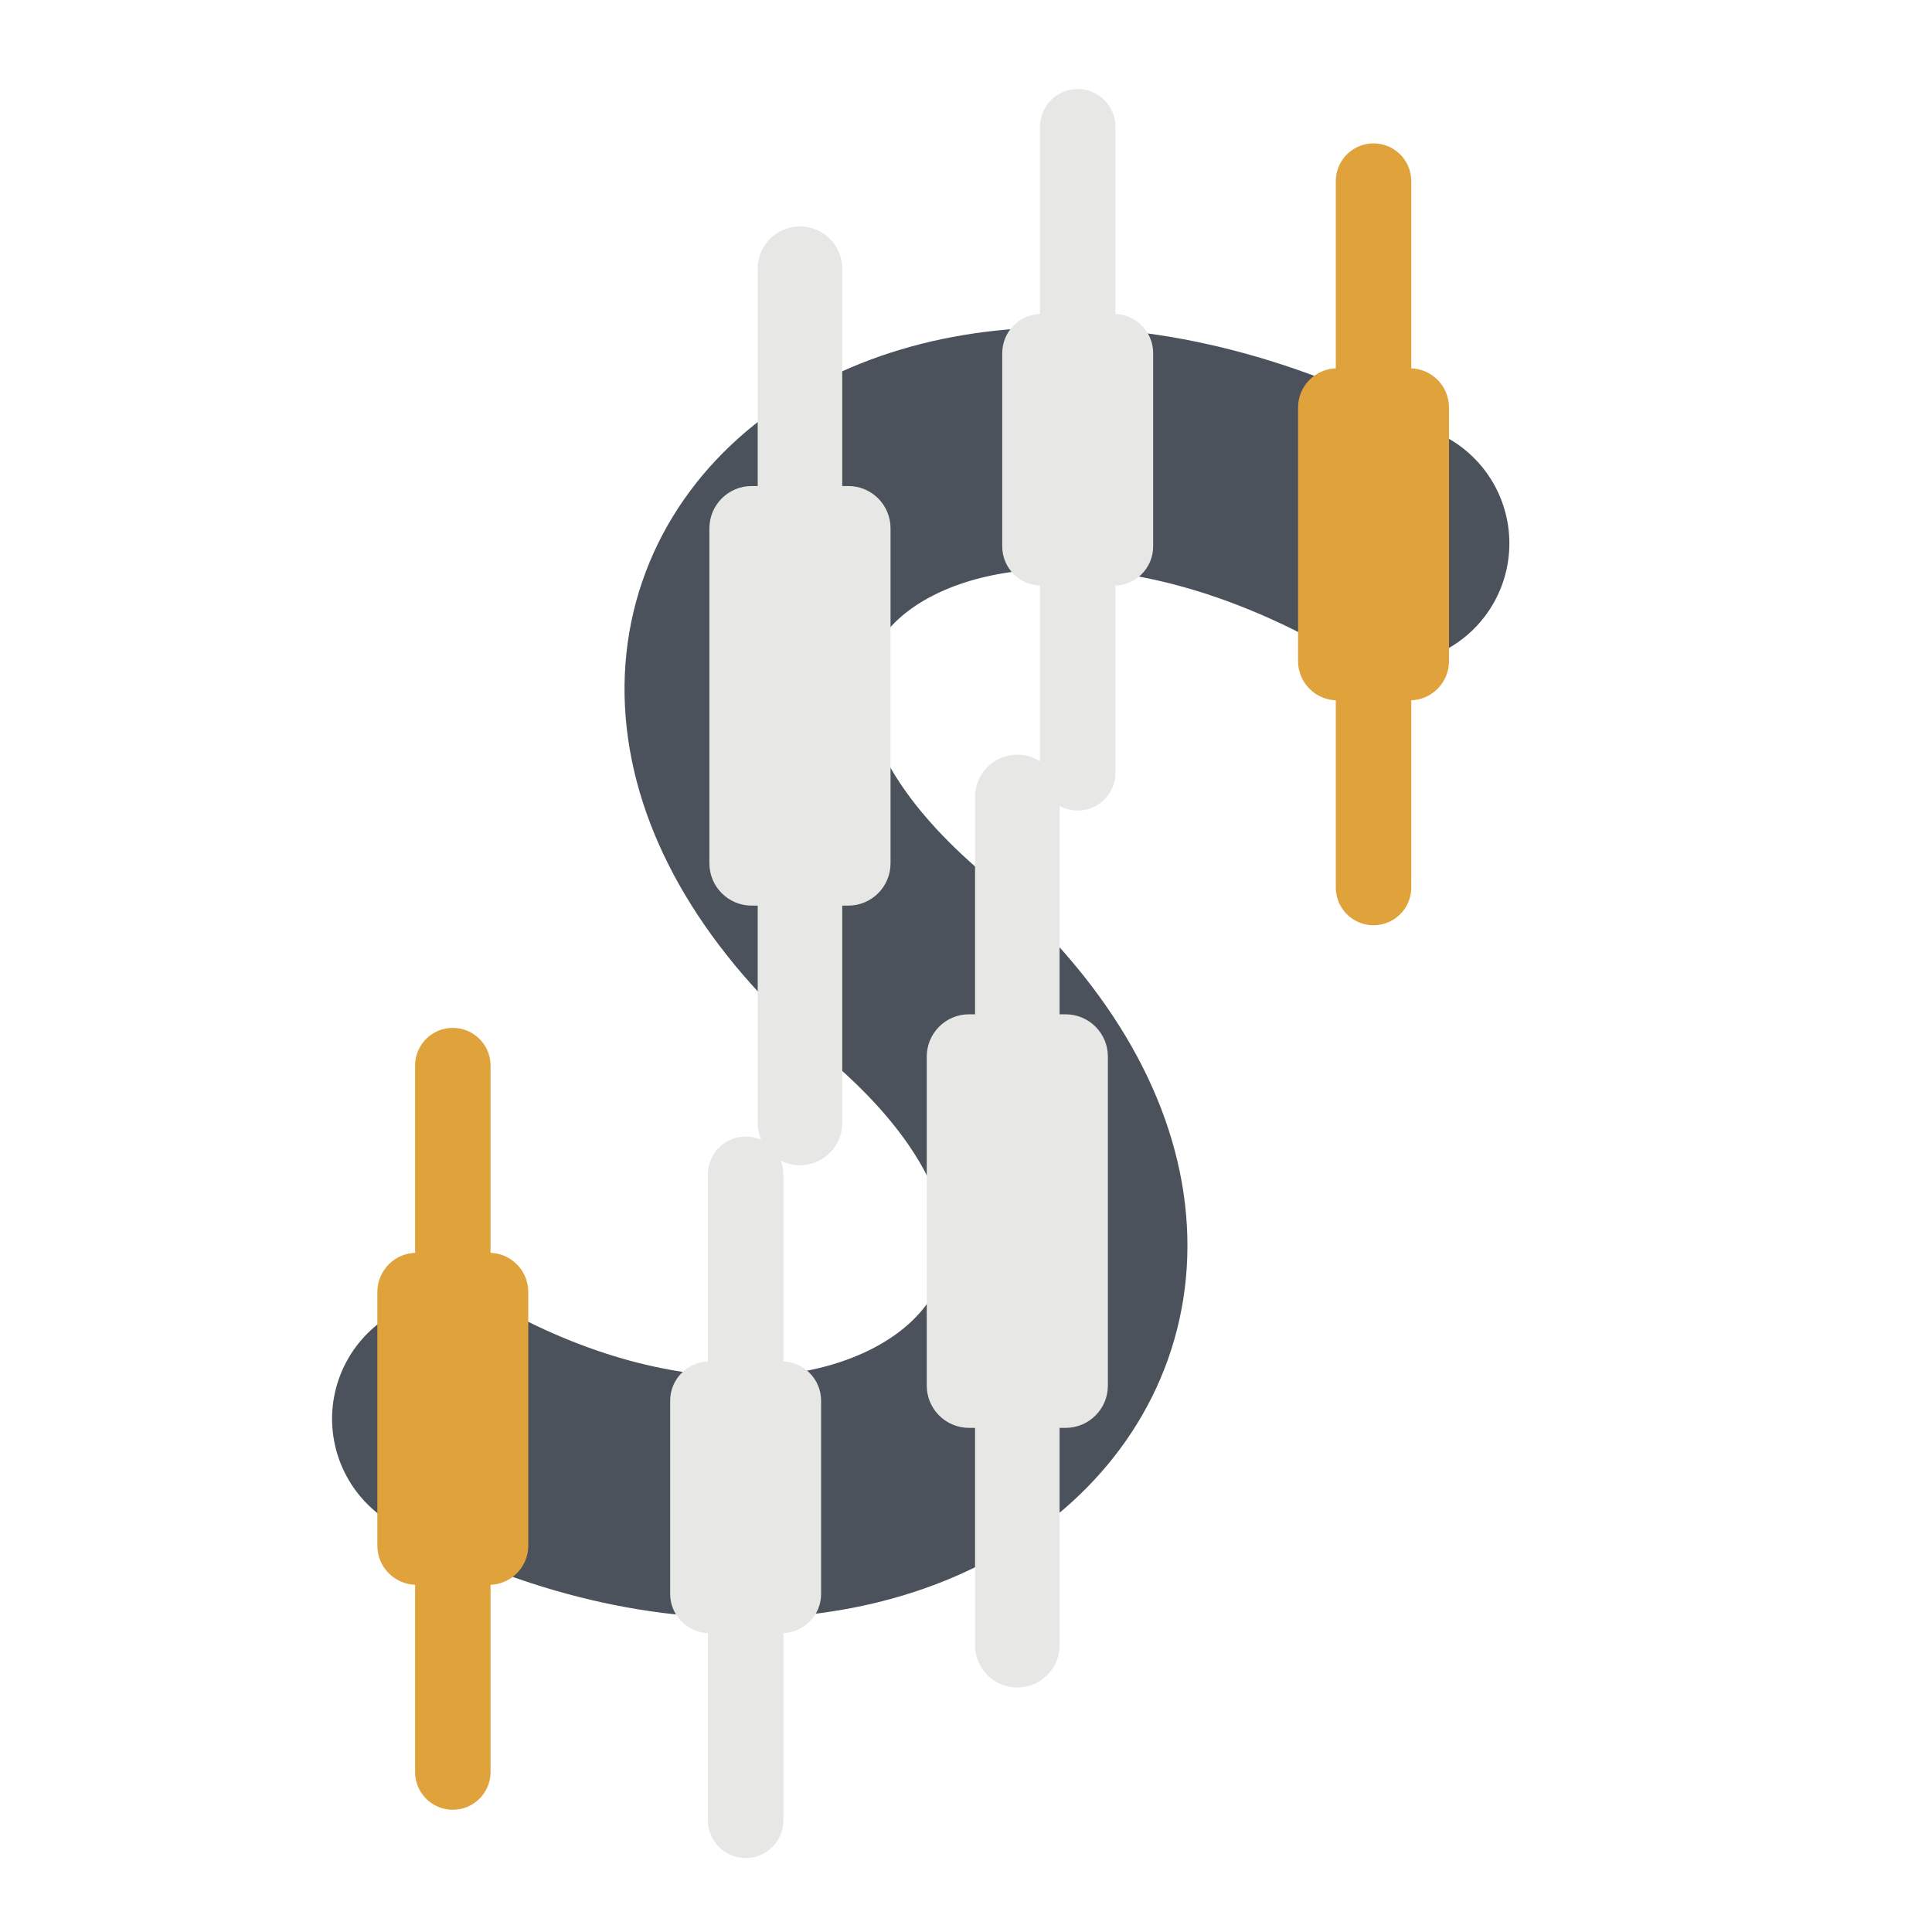
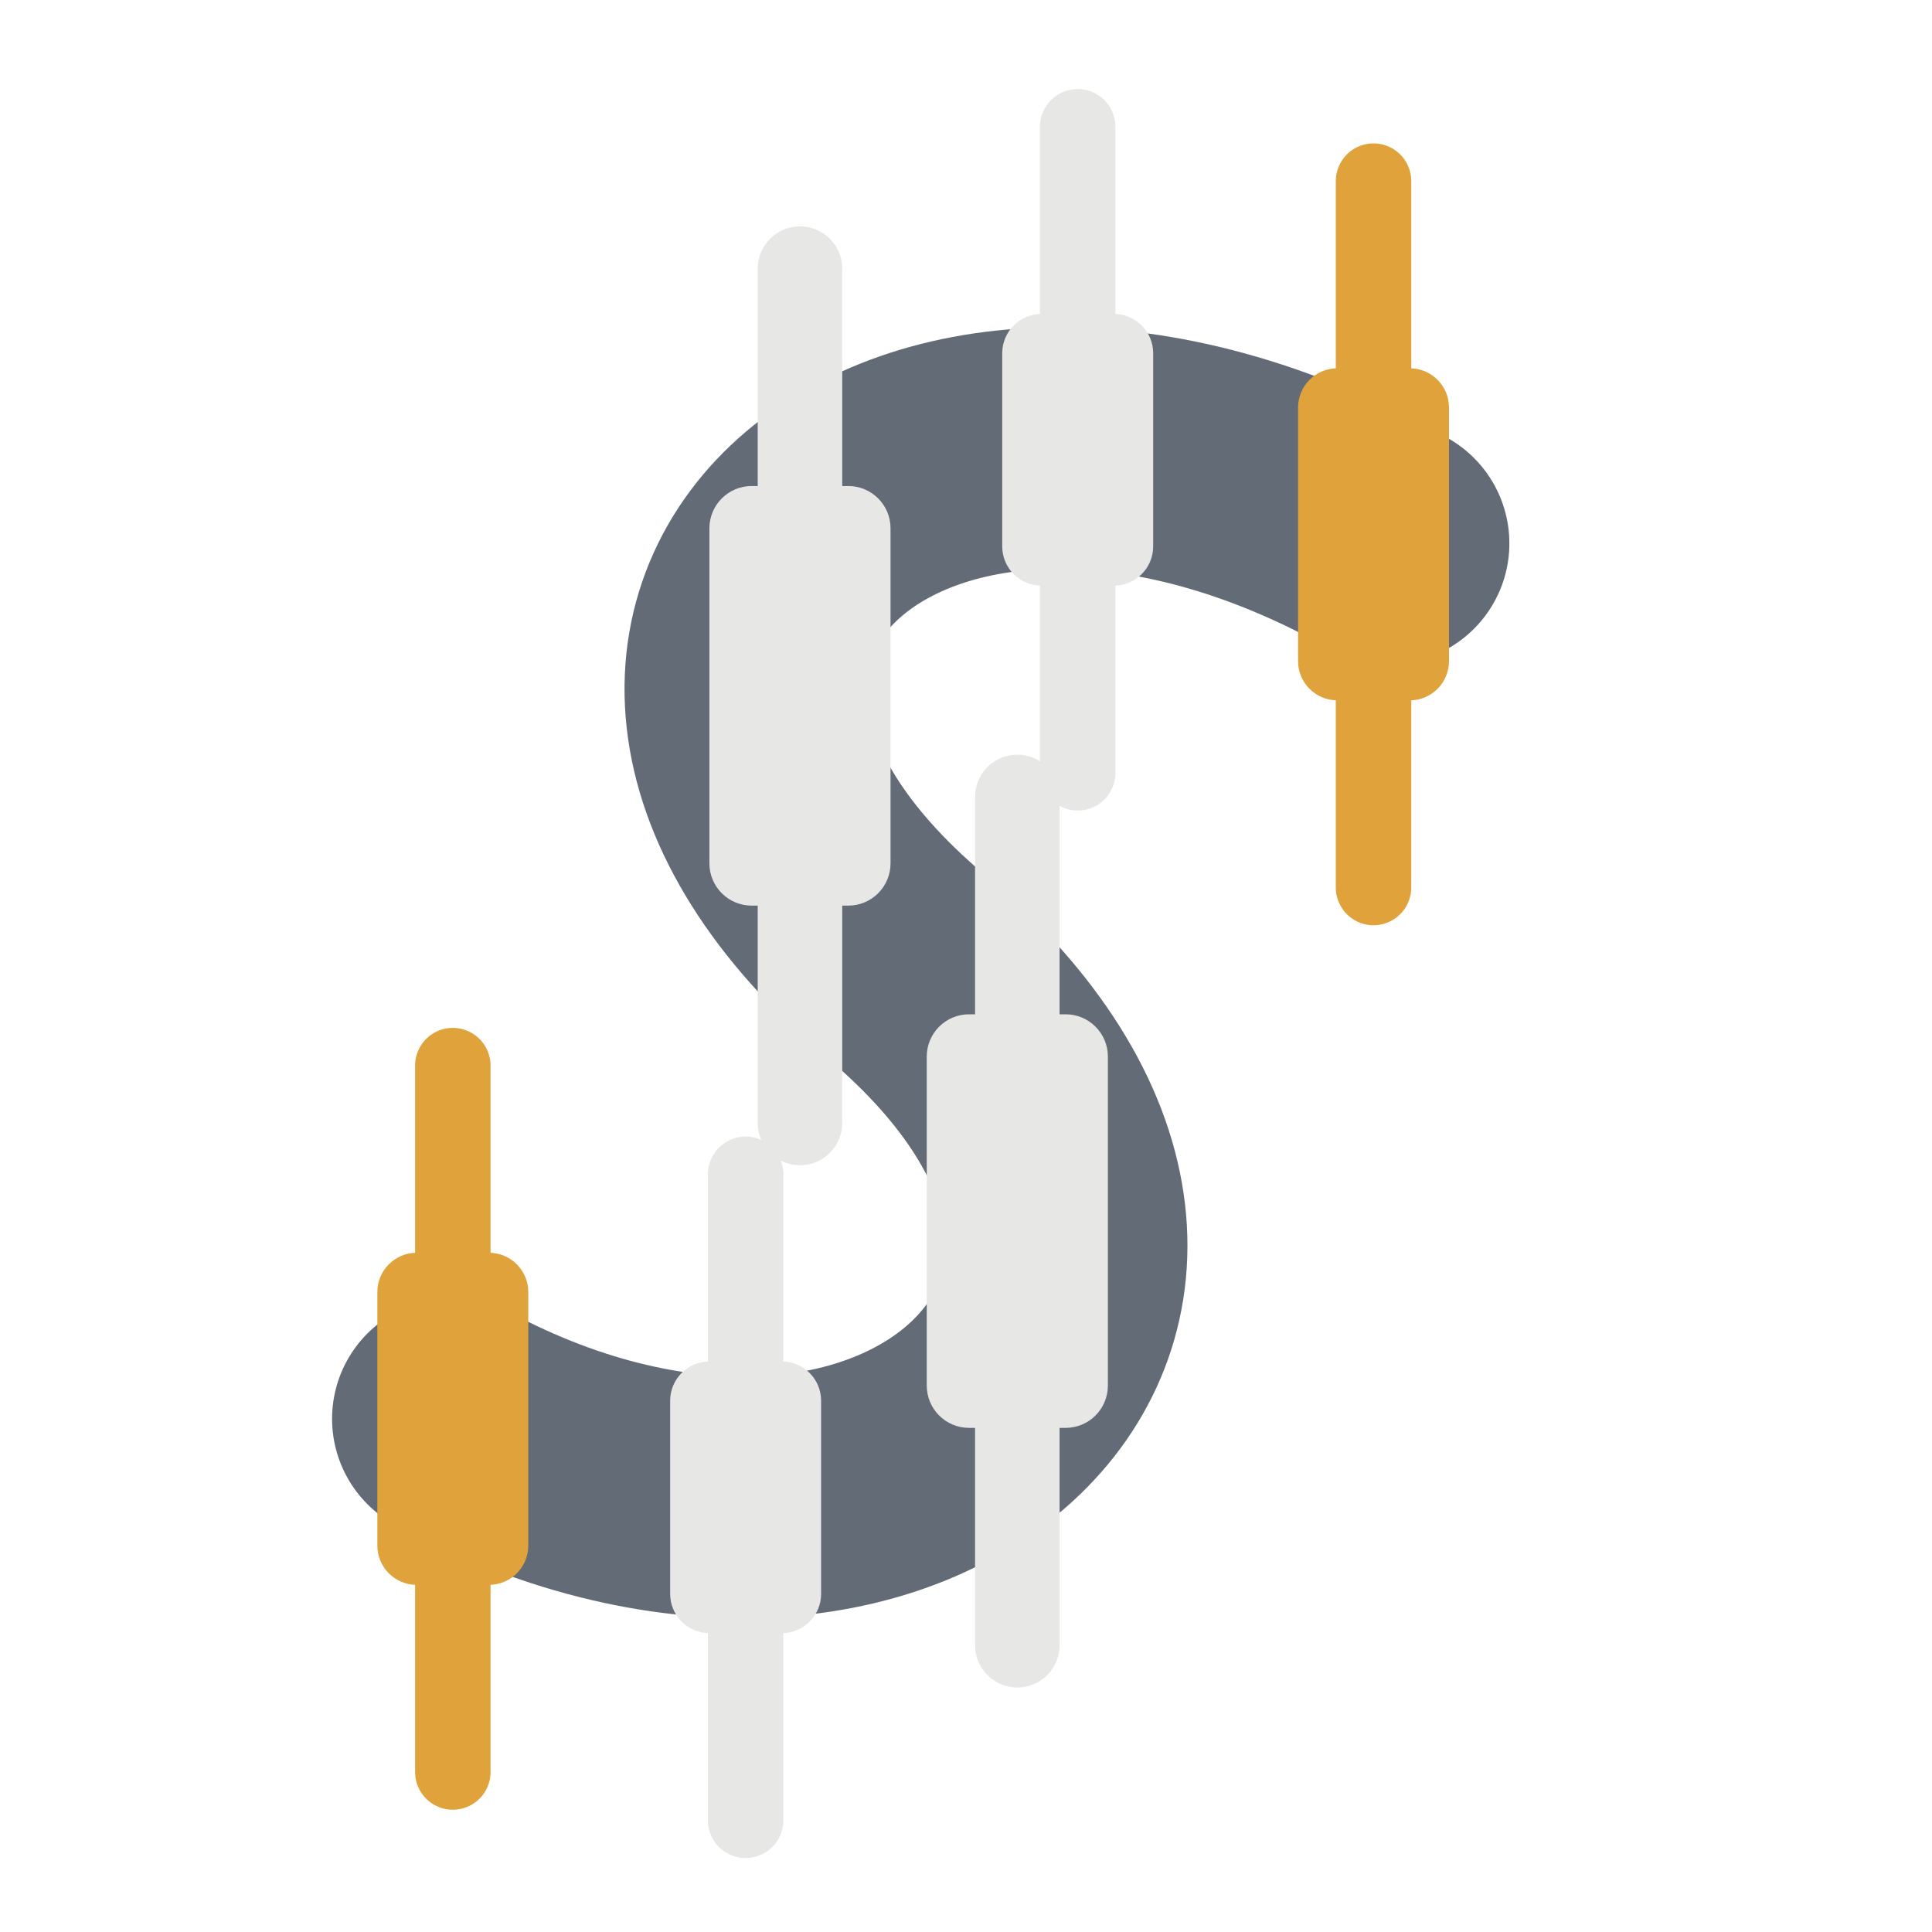
<svg xmlns="http://www.w3.org/2000/svg" viewBox="0 0 64 64" width="64" height="64" fill="none">
-   <path d="M46 18 C 30 9, 17 21, 30 32 C 43 43, 30 55, 15 47" fill="none" stroke="#4C525B" stroke-width="8" stroke-linecap="round" />
+   <path d="M46 18 C 30 9, 17 21, 30 32 C 43 43, 30 55, 15 47" fill="none" stroke="#636B76" stroke-width="8" stroke-linecap="round" />
  <line x1="45.5" y1="6.0" x2="45.5" y2="29.4" stroke="#E0A33C" stroke-width="2.5" stroke-linecap="round" />
  <rect x="43.0" y="12.2" width="5" height="11" rx="1.3" fill="#E0A33C" />
  <line x1="35.7" y1="4.2" x2="35.7" y2="25.6" stroke="#E7E8E5" stroke-width="2.5" stroke-linecap="round" />
  <rect x="33.2" y="10.4" width="5" height="9" rx="1.3" fill="#E7E8E5" />
  <line x1="26.5" y1="8.9" x2="26.5" y2="37.2" stroke="#E7E8E5" stroke-width="2.8" stroke-linecap="round" />
  <rect x="23.5" y="16.1" width="6" height="13.9" rx="1.4" fill="#E7E8E5" />
  <line x1="33.7" y1="26.4" x2="33.7" y2="54.5" stroke="#E7E8E5" stroke-width="2.8" stroke-linecap="round" />
  <rect x="30.7" y="33.6" width="6" height="13.7" rx="1.4" fill="#E7E8E5" />
  <line x1="24.7" y1="38.9" x2="24.7" y2="60.3" stroke="#E7E8E5" stroke-width="2.5" stroke-linecap="round" />
  <rect x="22.2" y="45.1" width="5" height="9" rx="1.3" fill="#E7E8E5" />
  <line x1="15.0" y1="35.3" x2="15.0" y2="58.7" stroke="#E0A33C" stroke-width="2.5" stroke-linecap="round" />
  <rect x="12.5" y="41.5" width="5" height="11" rx="1.3" fill="#E0A33C" />
</svg>
